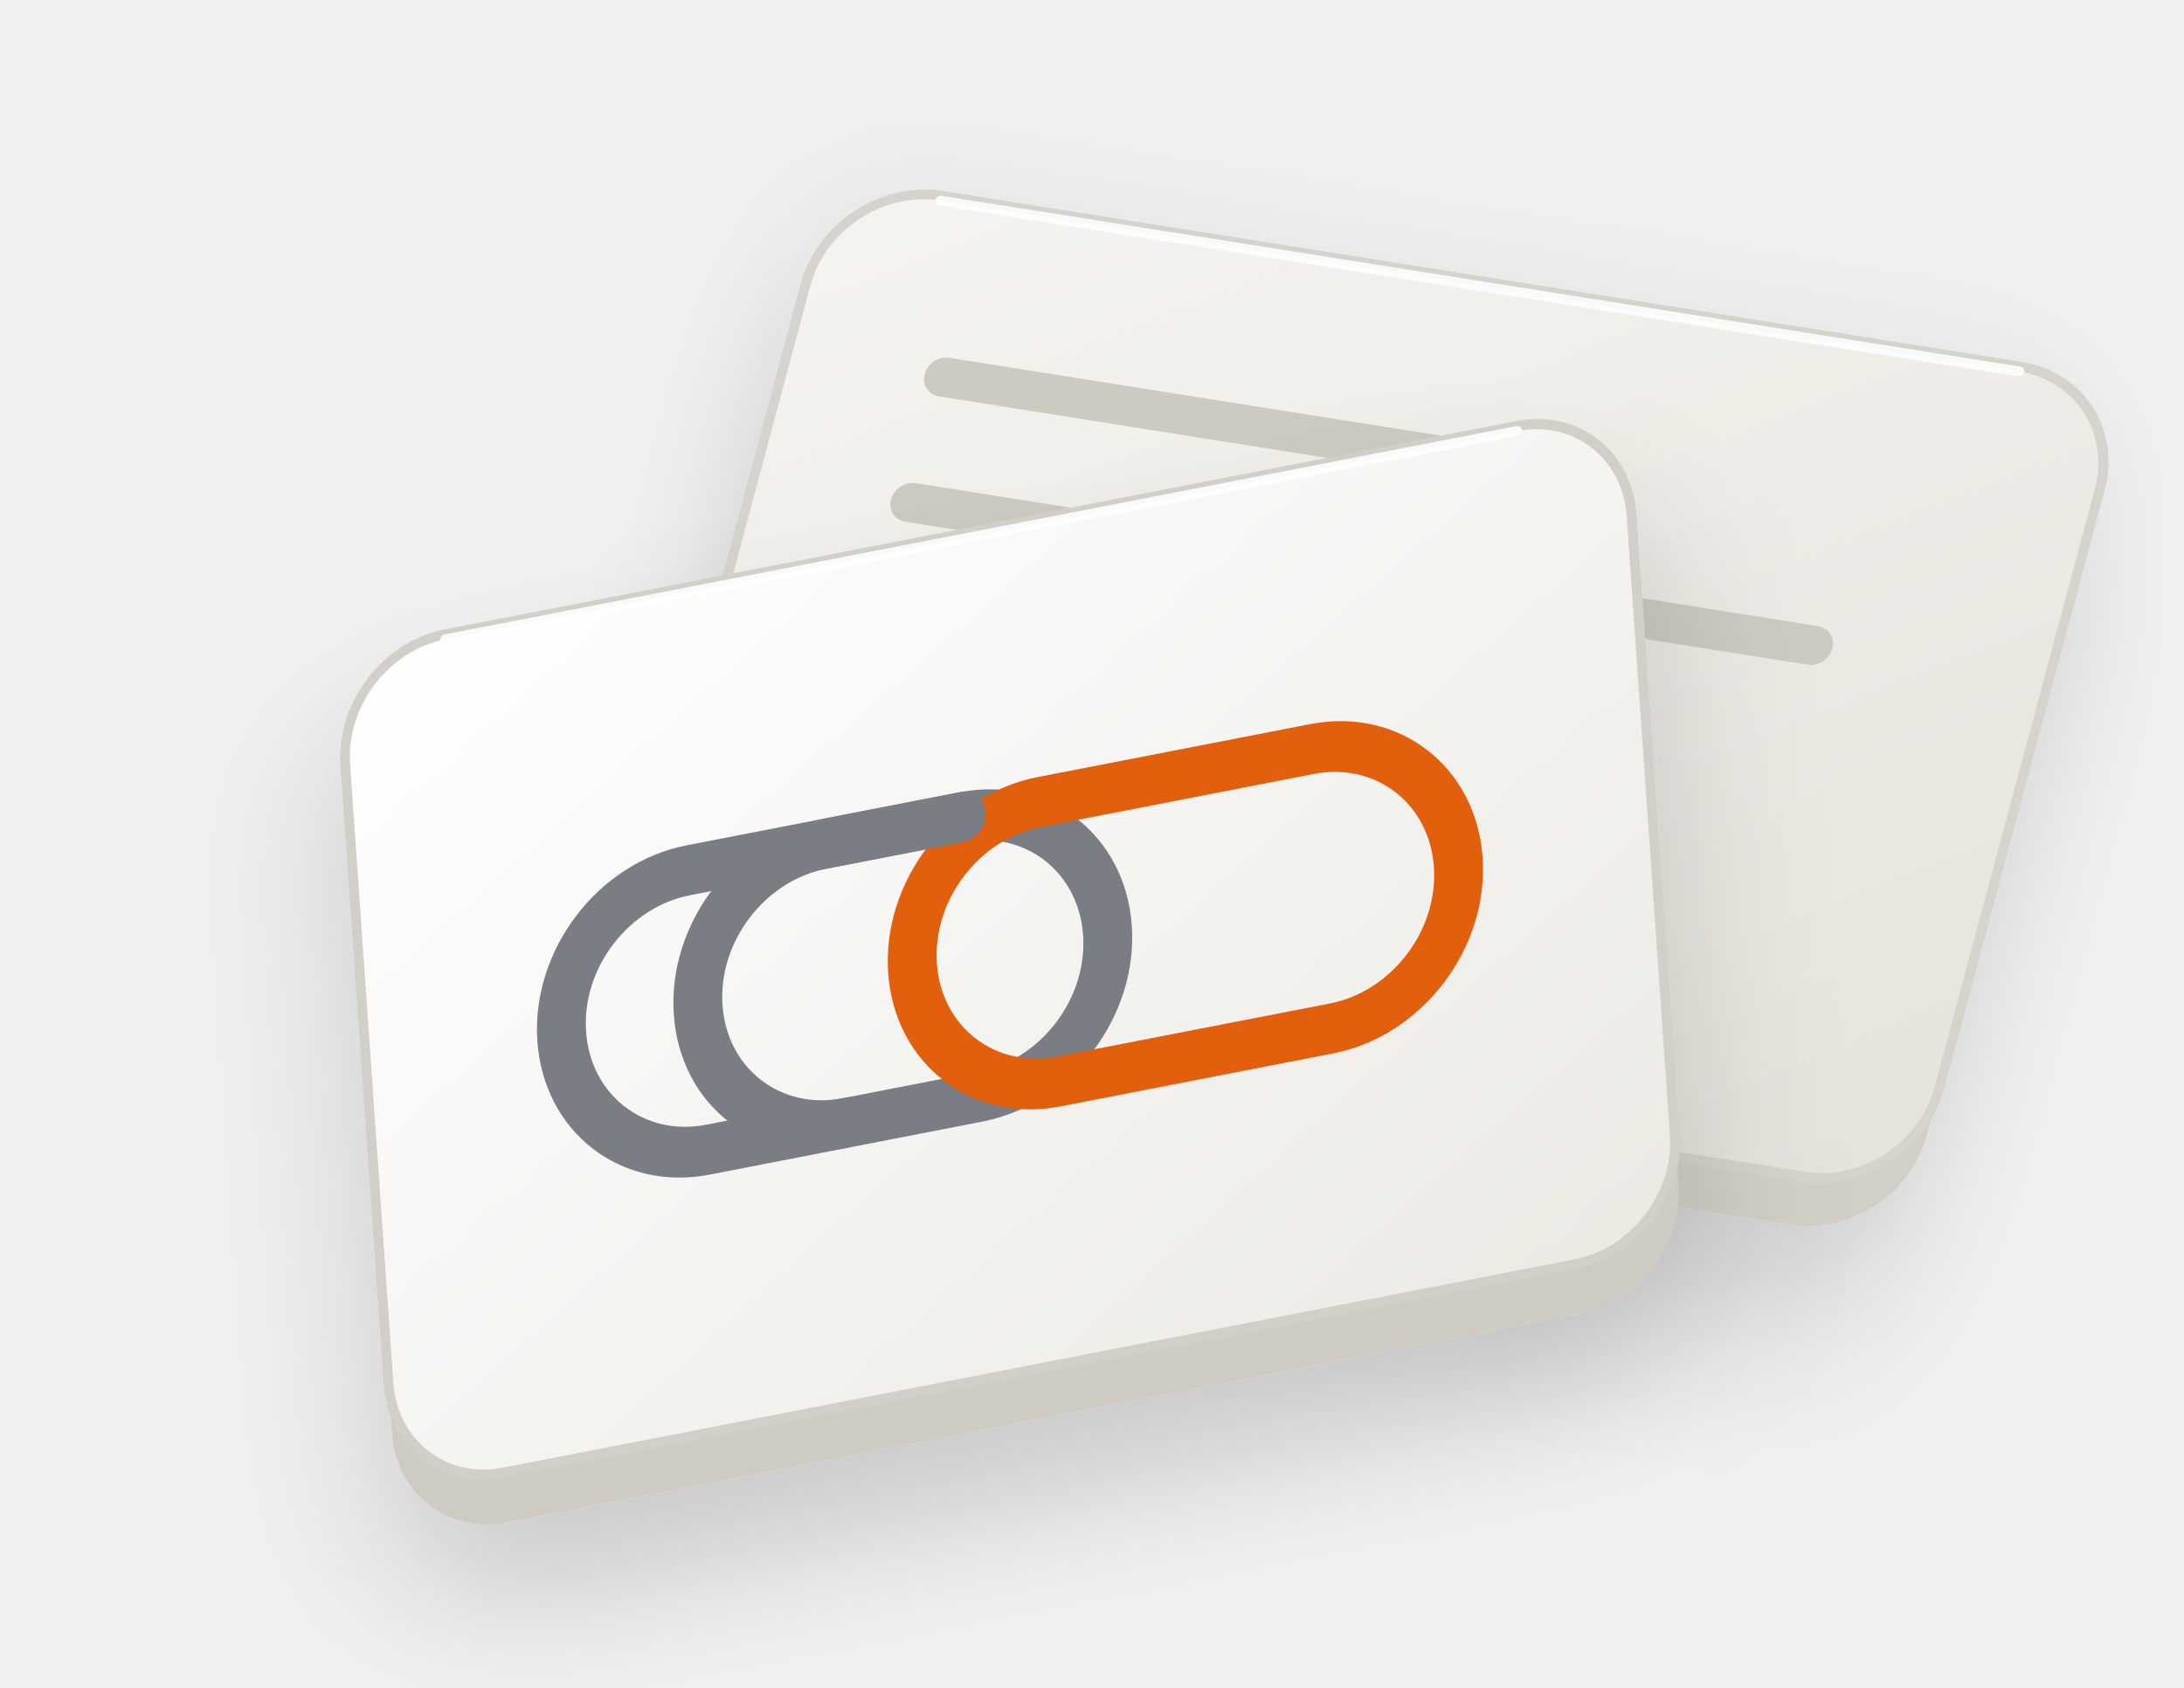
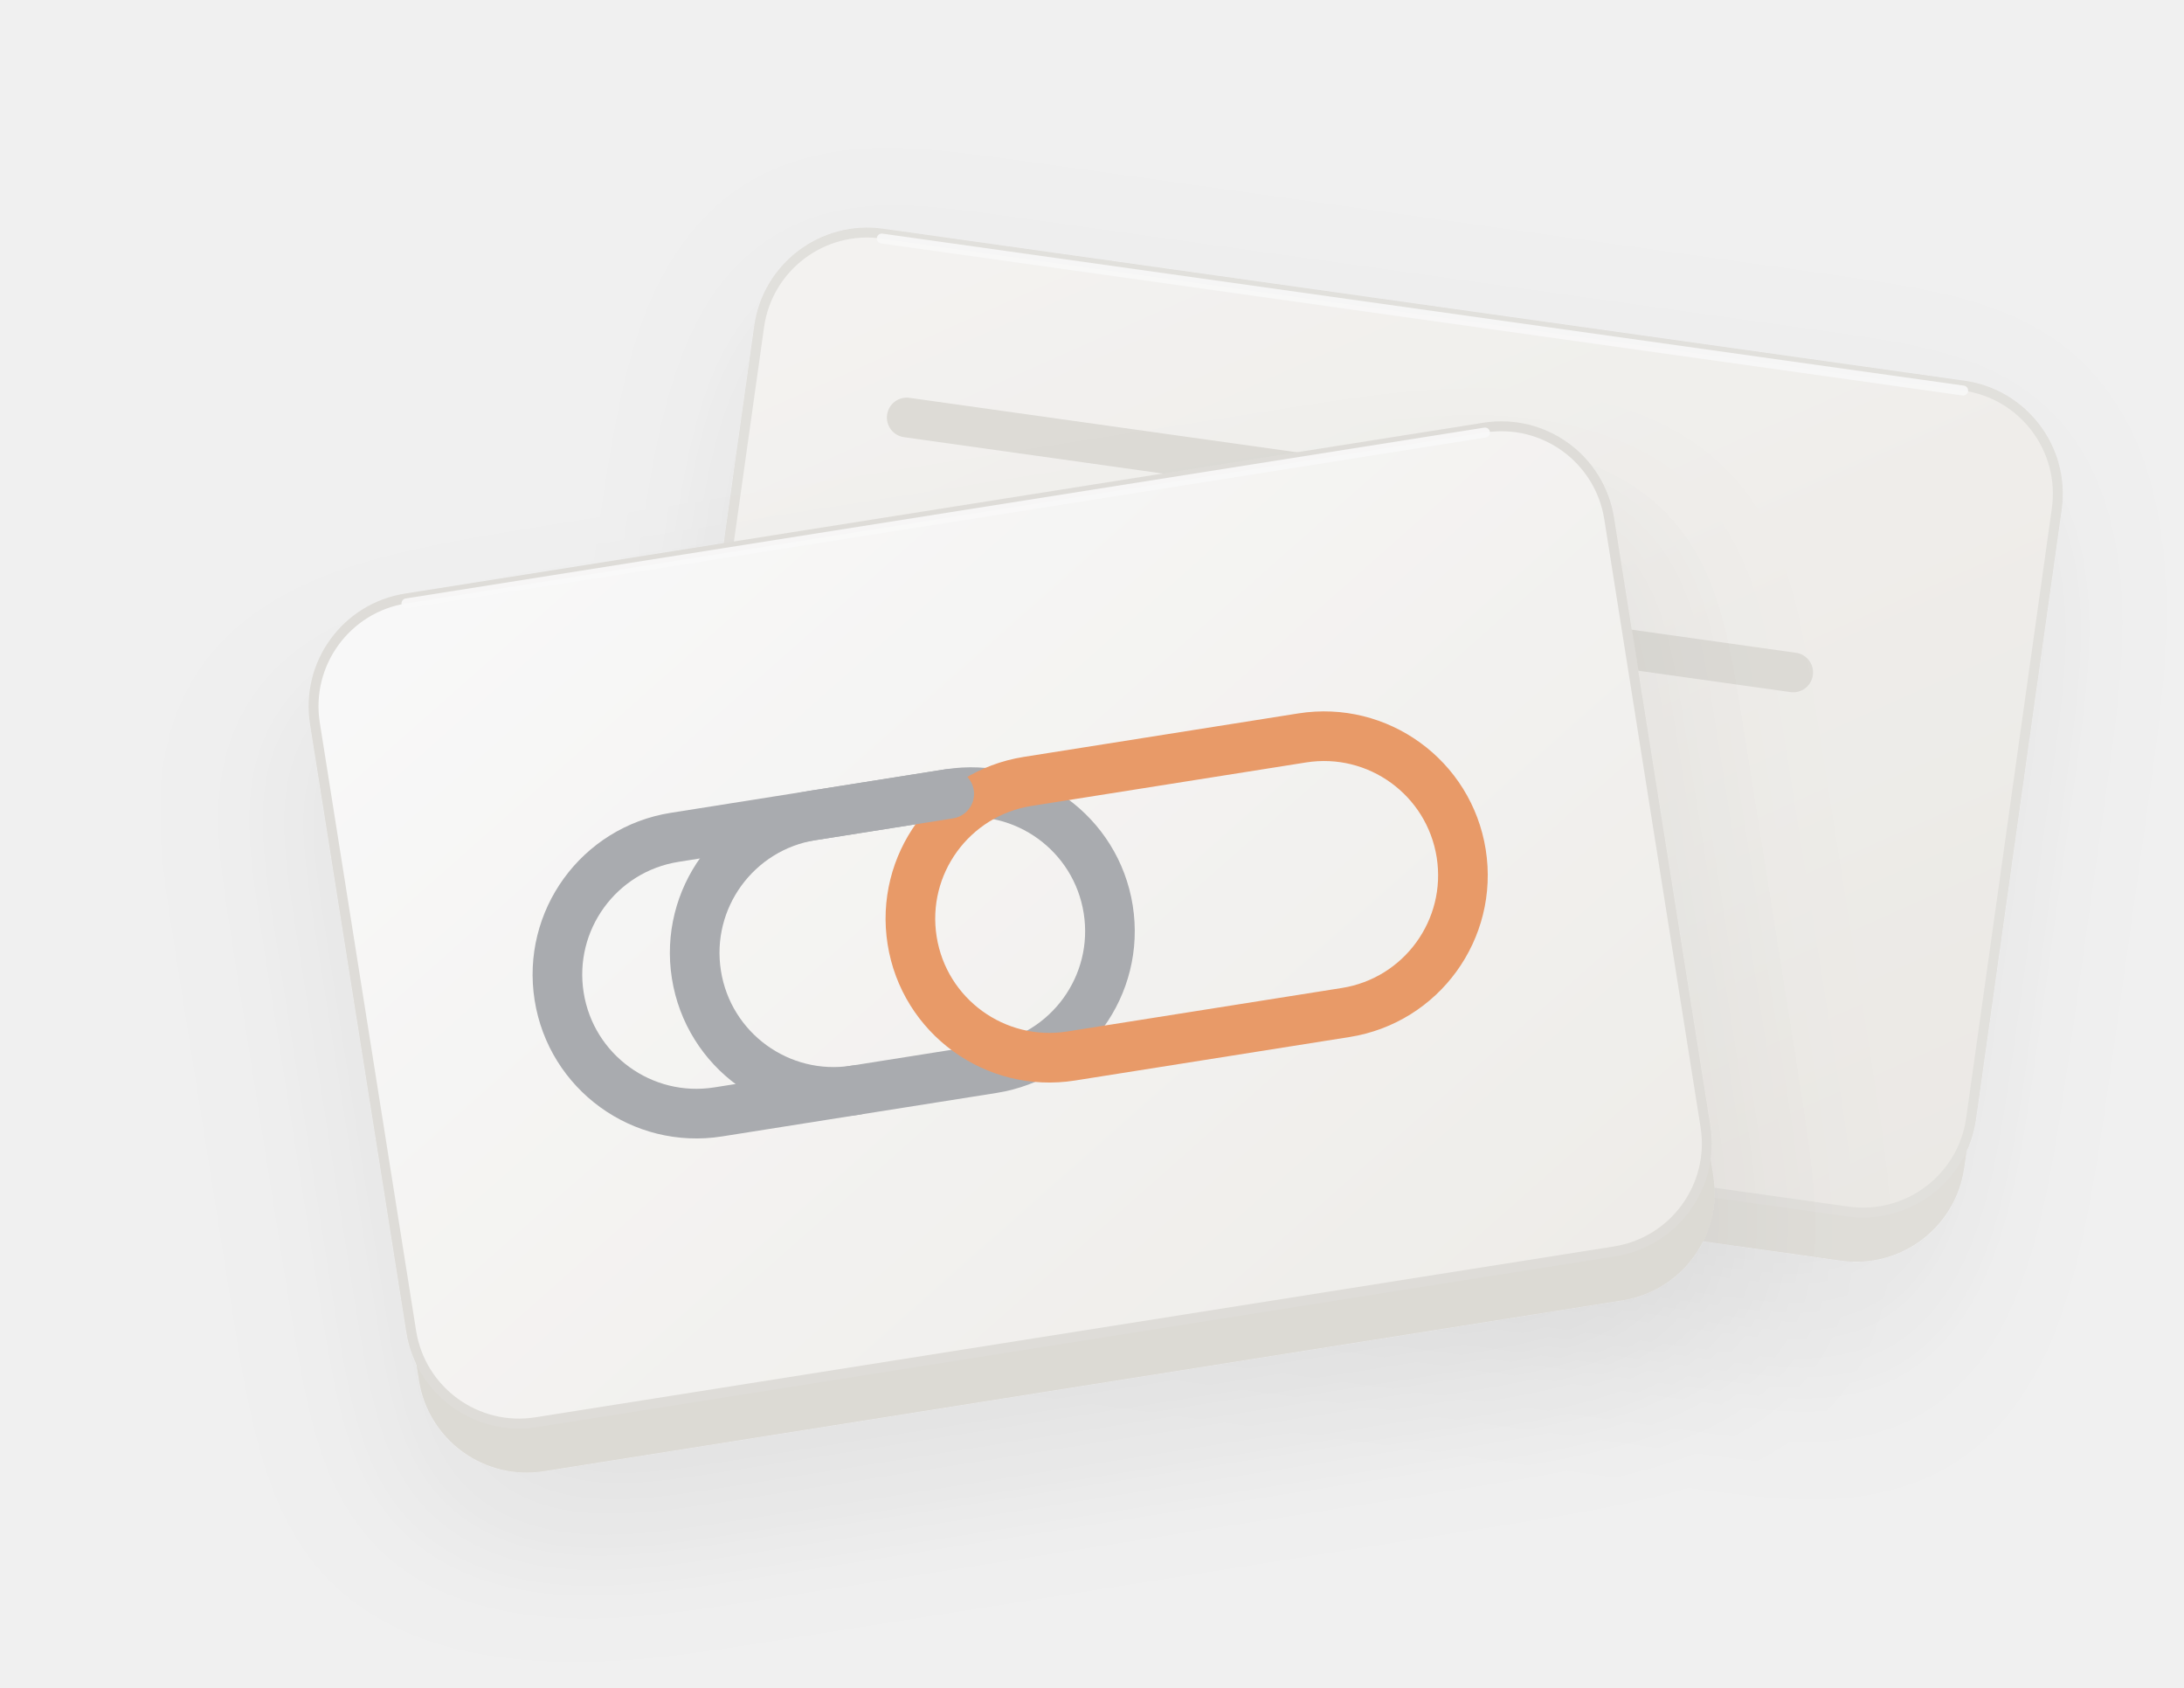
<svg xmlns="http://www.w3.org/2000/svg" viewBox="0 0 220 170">
  <defs>
    <linearGradient id="f" x1="0" y1="0" x2="1" y2="1">
      <stop offset="0" stop-color="#ffffff" />
      <stop offset="1" stop-color="#ece9e3" />
    </linearGradient>
    <linearGradient id="b" x1="0" y1="0" x2="1" y2="1">
      <stop offset="0" stop-color="#f6f4f0" />
      <stop offset="1" stop-color="#e4e0d8" />
    </linearGradient>
    <filter id="s" x="-30%" y="-30%" width="160%" height="170%">
-       <feDropShadow dx="0" dy="8" stdDeviation="8" flood-color="#18191b" flood-opacity="0.16" />
+       <feDropShadow dx="0" dy="8" stdDeviation="8" flood-color="#18191b" flood-opacity="0.1" />
    </filter>
  </defs>
-   <g transform="translate(84 18) rotate(9) skewX(-6)" filter="url(#s)" opacity="0.9">
-     <rect y="5" width="132" height="84" rx="11" fill="#cfcbc2" />
-     <rect width="132" height="84" rx="11" fill="url(#b)" stroke="#d2cfc8" stroke-width="1" />
-     <path d="M11 0.5 H121" stroke="#ffffff" stroke-opacity="0.9" stroke-linecap="round" />
-     <rect x="14" y="16" width="70" height="4" rx="2" fill="#c9c5bc" />
-     <rect x="14" y="29" width="96" height="4" rx="2" fill="#c9c5bc" />
-     <rect x="14" y="42" width="52" height="4" rx="2" fill="#c9c5bc" />
-     <rect x="14" y="55" width="84" height="4" rx="2" fill="#c9c5bc" />
-     <rect x="14" y="68" width="40" height="4" rx="2" fill="#c9c5bc" />
-   </g>
-   <g transform="translate(34 66) rotate(-11) skewX(-7)" filter="url(#s)">
-     <rect y="5" width="132" height="84" rx="11" fill="#cfcbc2" />
-     <rect width="132" height="84" rx="11" fill="url(#f)" stroke="#d2cfc8" stroke-width="1" />
-     <path d="M11 0.5 H121" stroke="#ffffff" stroke-opacity="0.9" stroke-linecap="round" />
-     <rect x="20" y="28" width="56" height="28" rx="14" fill="none" stroke="#7a7d83" stroke-width="5" />
-     <rect x="56" y="28" width="56" height="28" rx="14" fill="none" stroke="#e2600f" stroke-width="5" />
-     <path d="M62 28 H48 a14 14 0 0 0 0 28" fill="none" stroke="#7a7d83" stroke-width="5" stroke-linecap="round" />
+   <g opacity="0.6">
+     <g transform="translate(78 22) rotate(8)" filter="url(#s)" opacity="0.85">
+       <rect y="5" width="132" height="84" rx="11" fill="#cfcbc2" />
+       <rect width="132" height="84" rx="11" fill="url(#b)" stroke="#d2cfc8" stroke-width="1" />
+       <path d="M11 0.5 H121" stroke="#ffffff" stroke-opacity="0.9" stroke-linecap="round" />
+       <rect x="14" y="16" width="70" height="4" rx="2" fill="#c9c5bc" />
+       <rect x="14" y="29" width="96" height="4" rx="2" fill="#c9c5bc" />
+       <rect x="14" y="42" width="52" height="4" rx="2" fill="#c9c5bc" />
+       <rect x="14" y="55" width="84" height="4" rx="2" fill="#c9c5bc" />
+       <rect x="14" y="68" width="40" height="4" rx="2" fill="#c9c5bc" />
+     </g>
+     <g transform="translate(30 62) rotate(-9)" filter="url(#s)">
+       <rect y="5" width="132" height="84" rx="11" fill="#cfcbc2" />
+       <rect width="132" height="84" rx="11" fill="url(#f)" stroke="#d2cfc8" stroke-width="1" />
+       <path d="M11 0.5 H121" stroke="#ffffff" stroke-opacity="0.9" stroke-linecap="round" />
+       <rect x="20" y="28" width="56" height="28" rx="14" fill="none" stroke="#7a7d83" stroke-width="5" />
+       <rect x="56" y="28" width="56" height="28" rx="14" fill="none" stroke="#e2600f" stroke-width="5" />
+       <path d="M62 28 H48 a14 14 0 0 0 0 28" fill="none" stroke="#7a7d83" stroke-width="5" stroke-linecap="round" />
+     </g>
  </g>
</svg>
